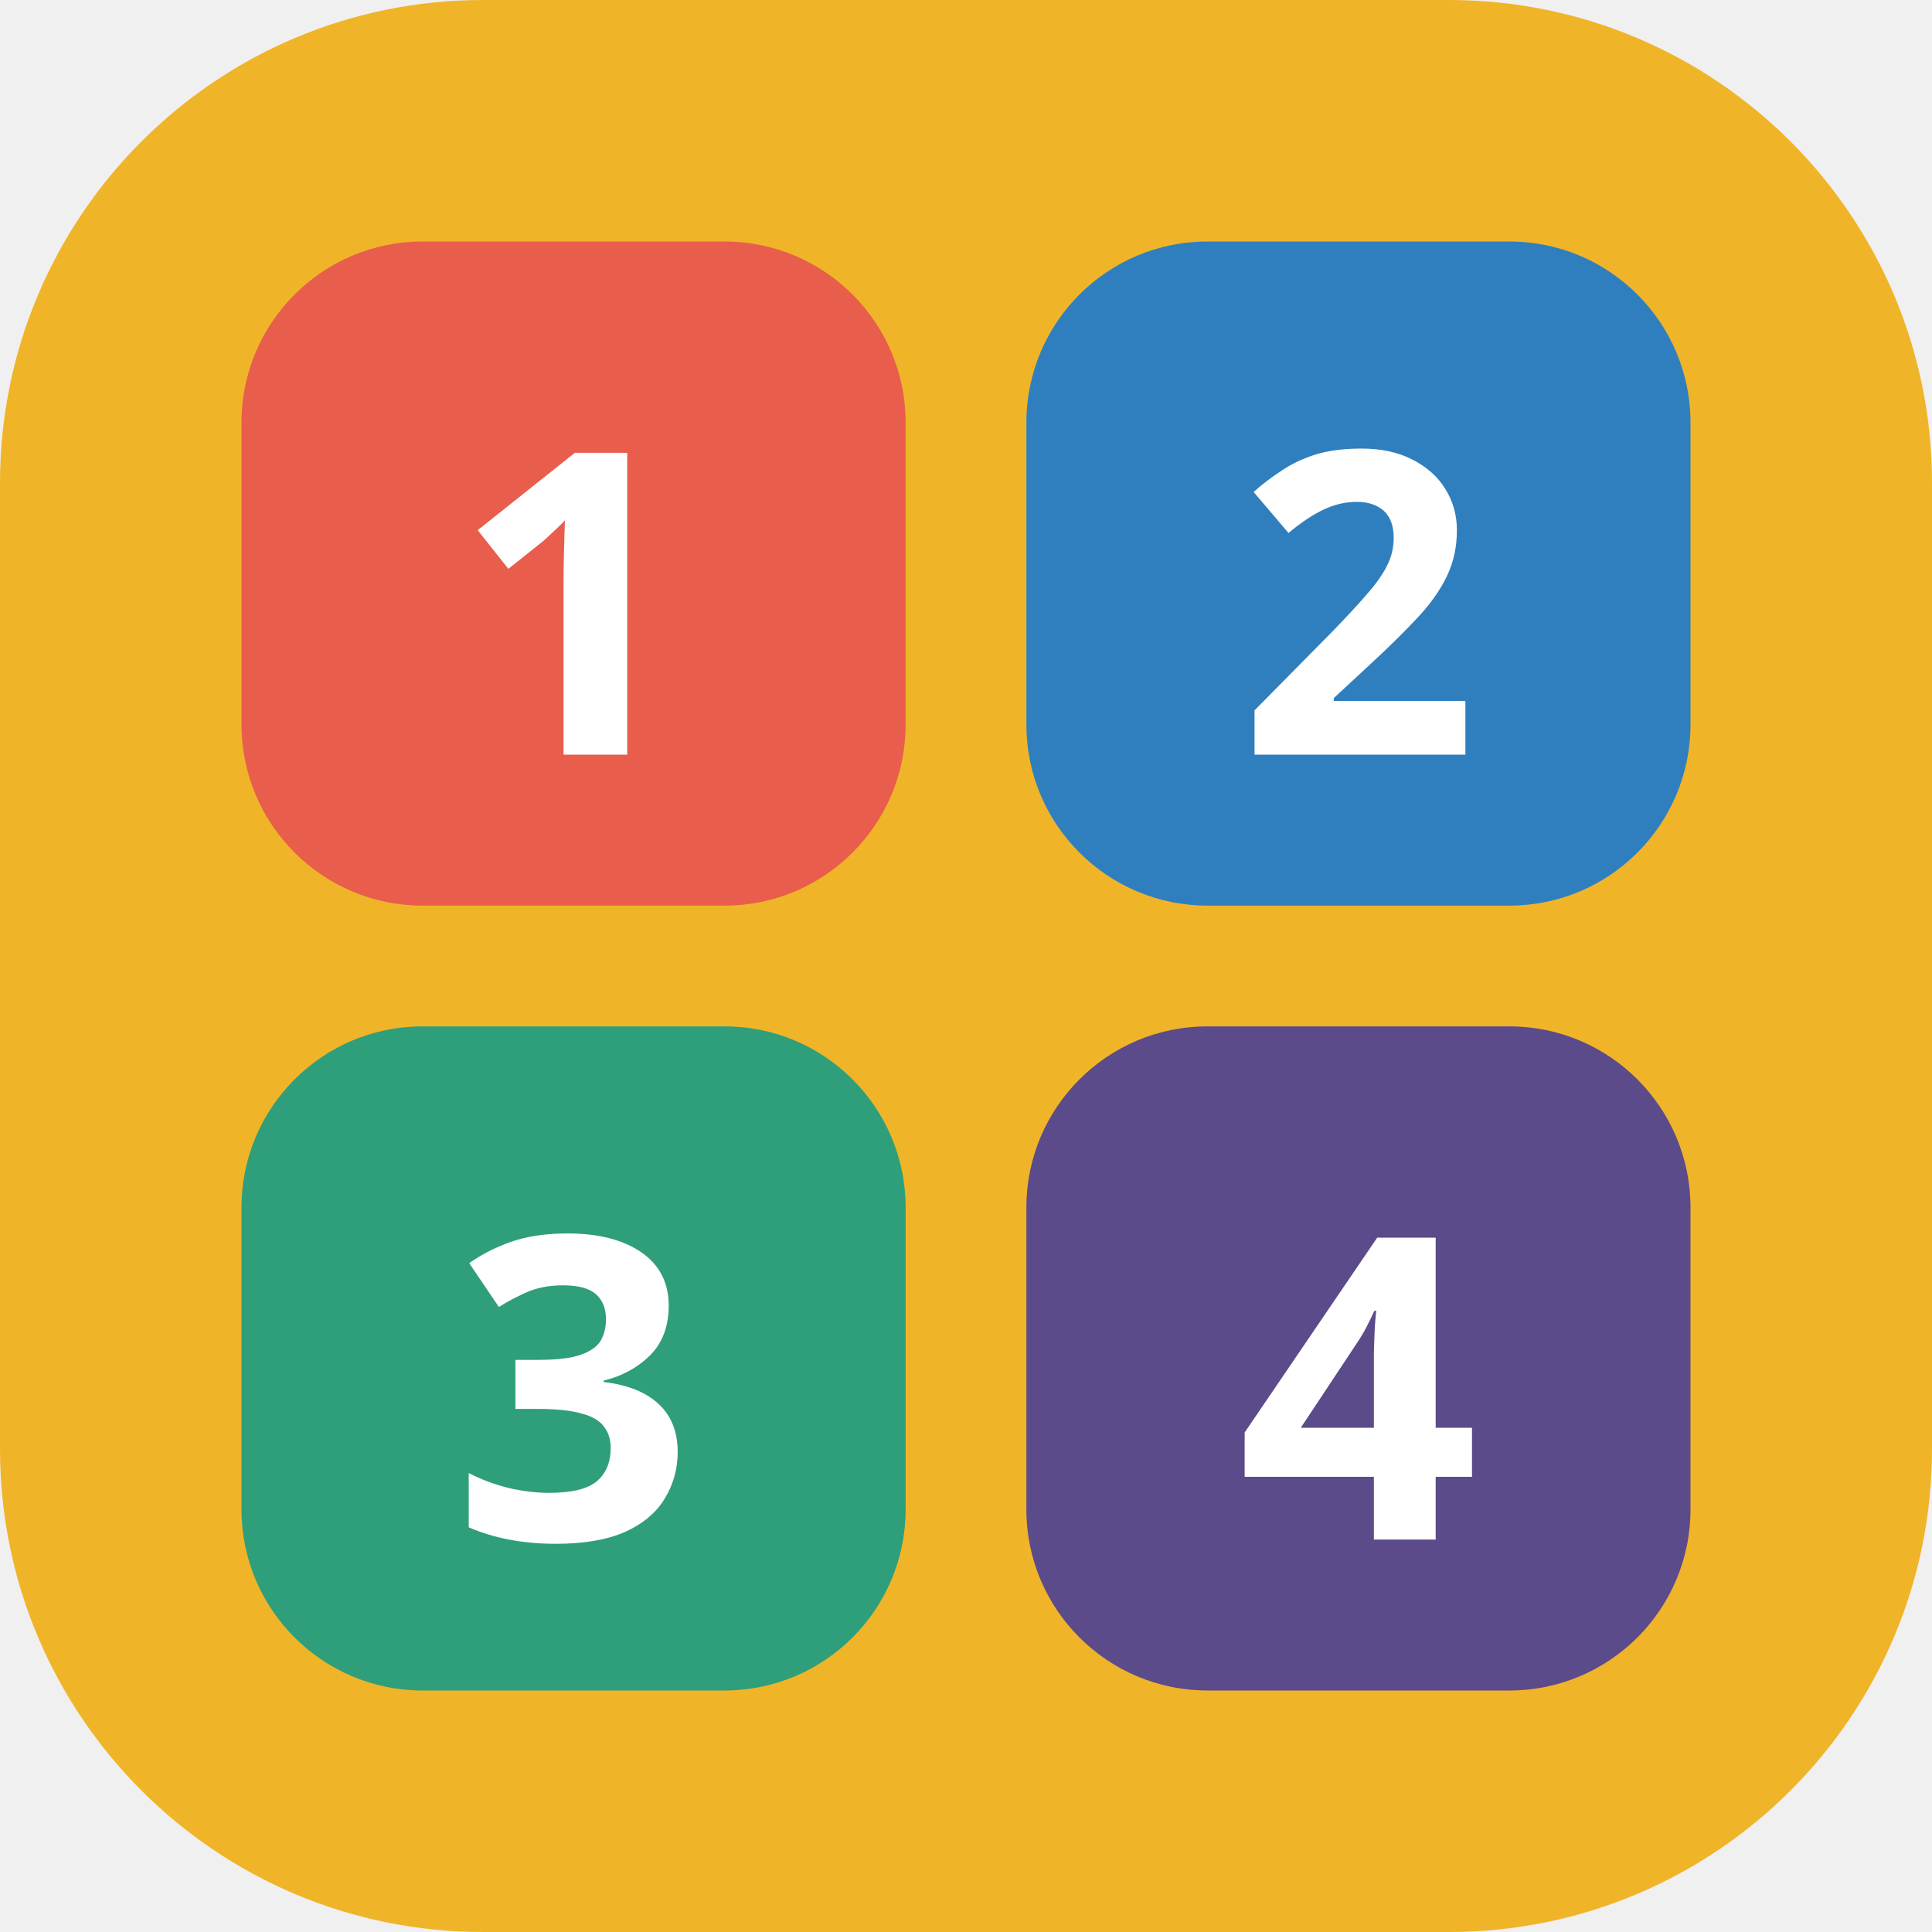
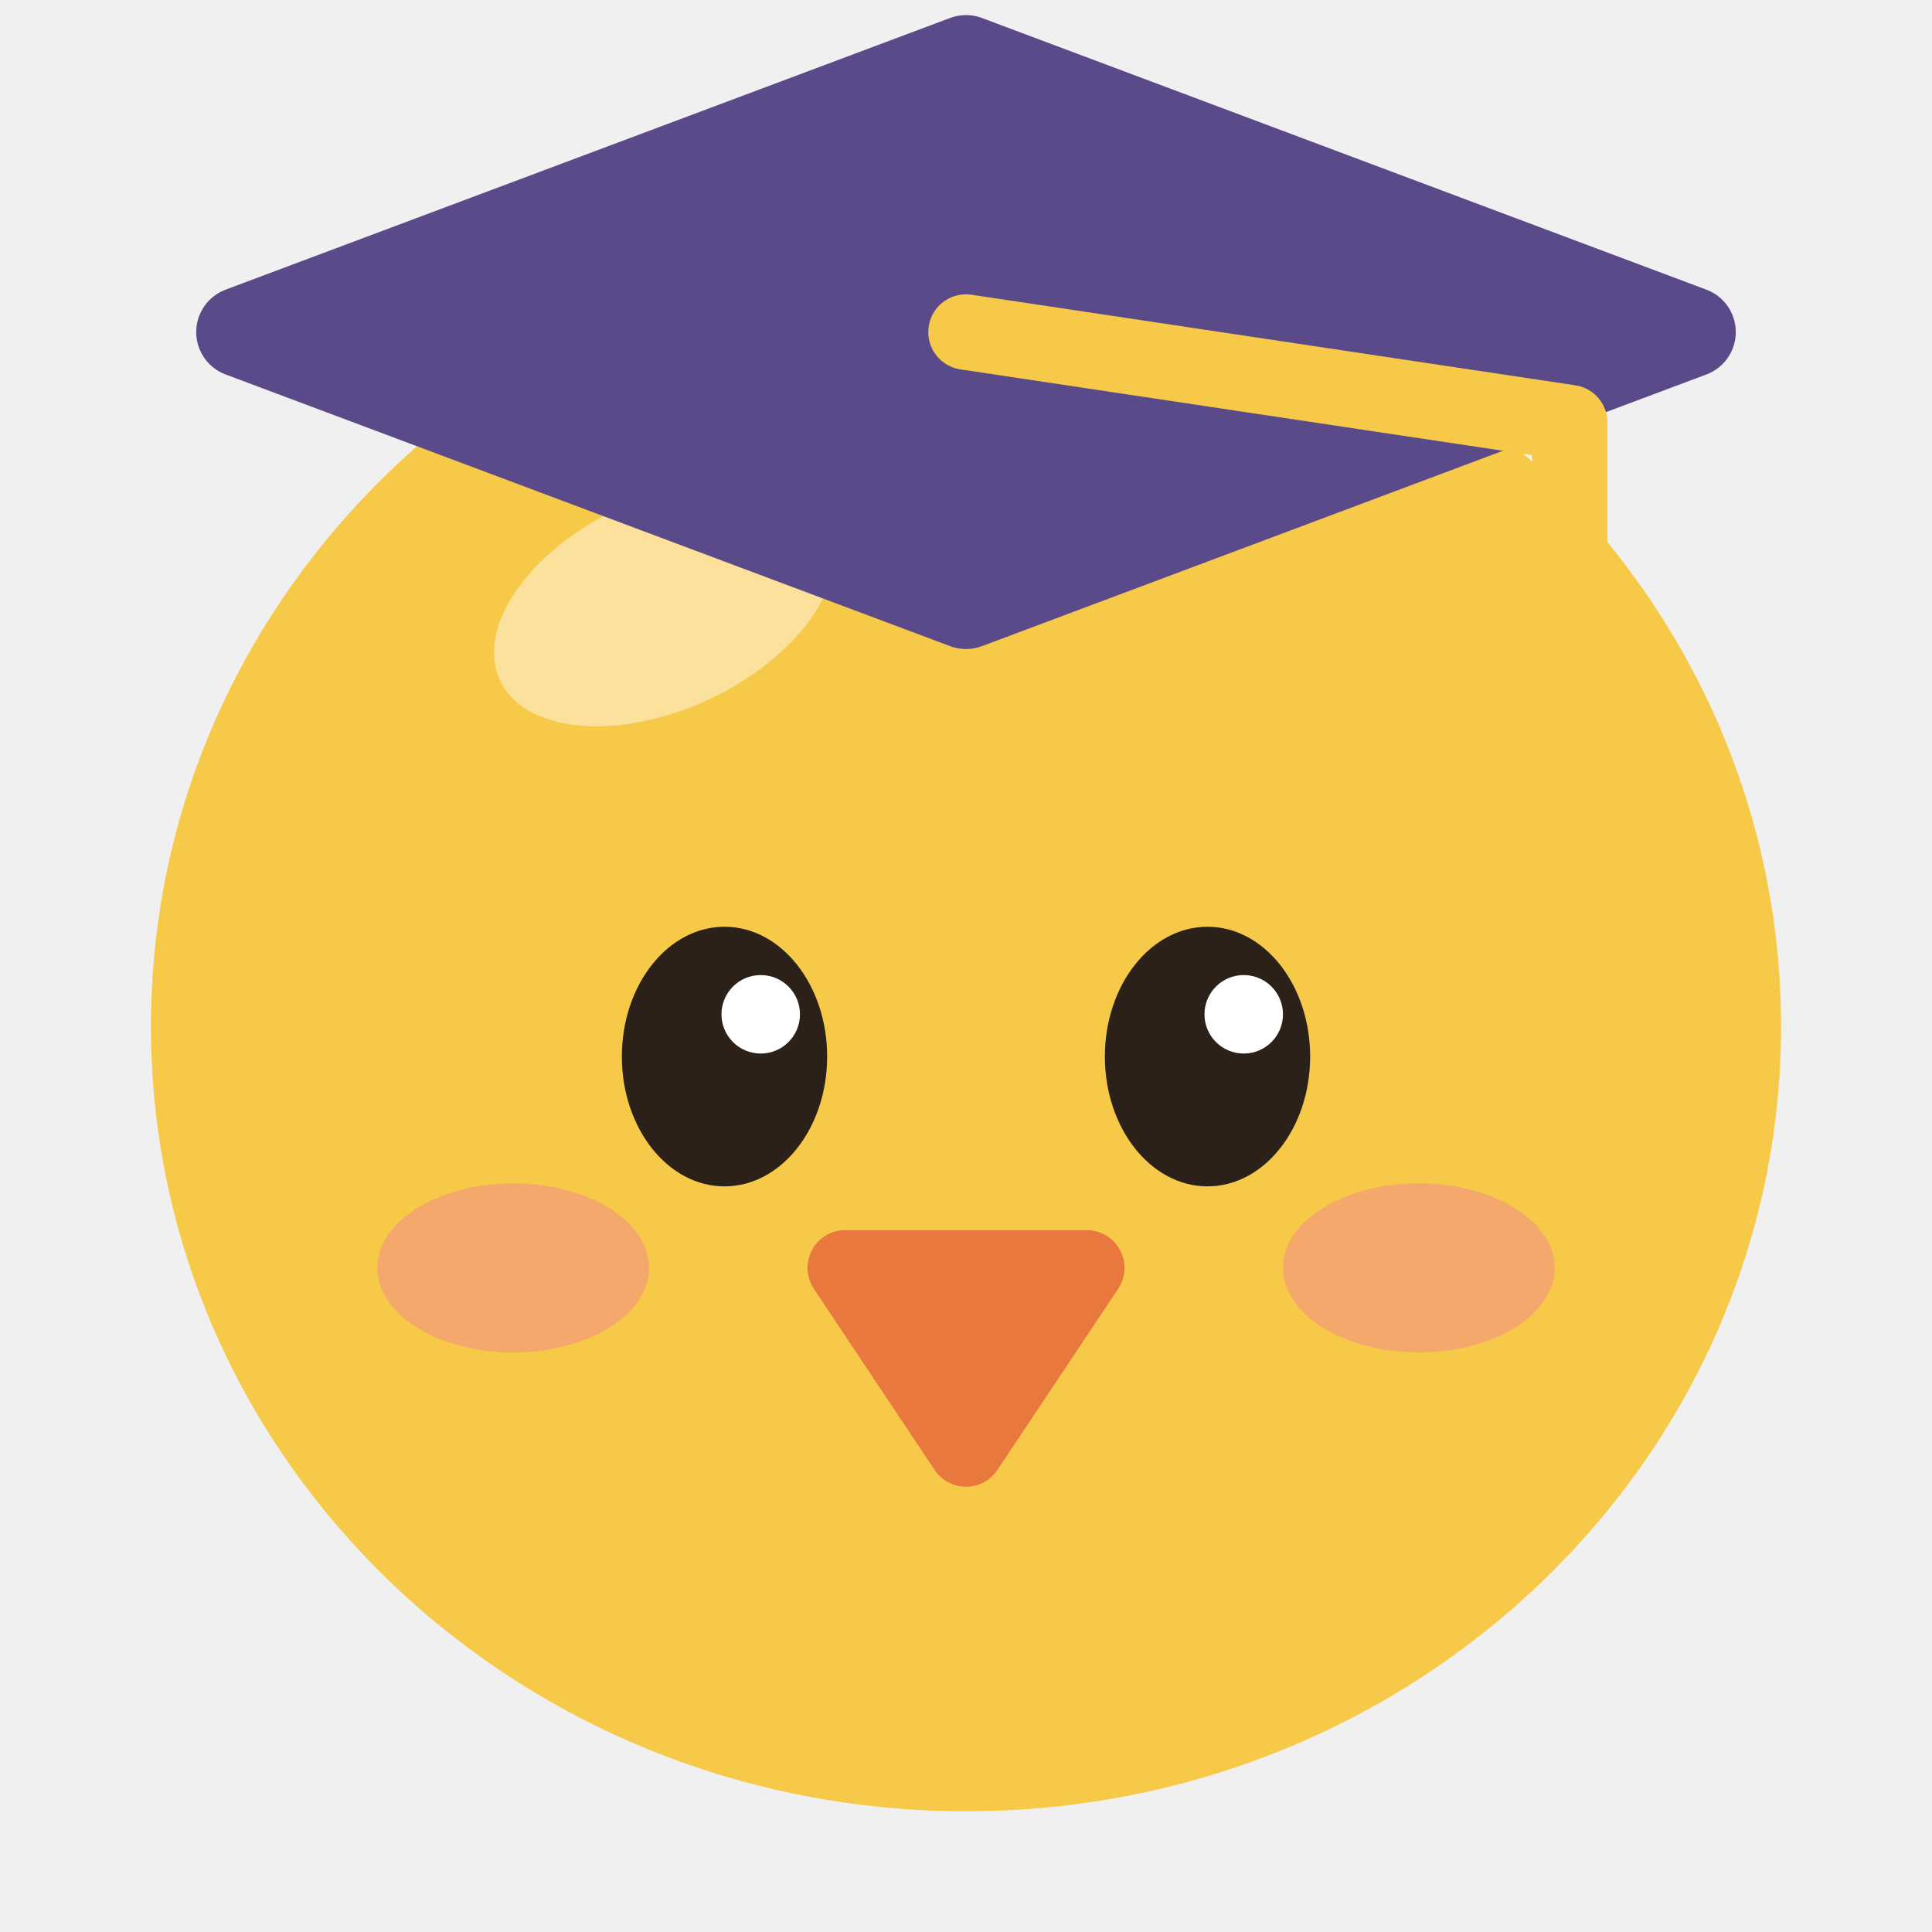
- <svg xmlns="http://www.w3.org/2000/svg" viewBox="0 0 64 64">
-   <rect width="64" height="64" rx="16" fill="#F0B429" />
-   <rect x="8" y="8" width="22" height="22" rx="6" fill="#E85D4C" />
-   <rect x="34" y="8" width="22" height="22" rx="6" fill="#2F7FBF" />
-   <rect x="8" y="34" width="22" height="22" rx="6" fill="#2F9E7A" />
-   <rect x="34" y="34" width="22" height="22" rx="6" fill="#5B4B8A" />
-   <text x="19" y="25" text-anchor="middle" font-size="14" font-weight="700" fill="white" font-family="sans-serif">1</text>
-   <text x="45" y="25" text-anchor="middle" font-size="14" font-weight="700" fill="white" font-family="sans-serif">2</text>
-   <text x="19" y="51" text-anchor="middle" font-size="14" font-weight="700" fill="white" font-family="sans-serif">3</text>
-   <text x="45" y="51" text-anchor="middle" font-size="14" font-weight="700" fill="white" font-family="sans-serif">4</text>
+ <svg xmlns="http://www.w3.org/2000/svg" viewBox="0 0 64 64" width="64" height="64" role="img" aria-label="Gmae Box">
+   <ellipse cx="32" cy="34" rx="27" ry="26" fill="#F7C948" />
+   <ellipse cx="22" cy="20" rx="6" ry="3.5" fill="#FFFFFF" opacity="0.45" transform="rotate(-25 22 20)" />
+   <ellipse cx="17" cy="42" rx="4.5" ry="2.8" fill="#F29A7A" opacity="0.7" />
+   <ellipse cx="47" cy="42" rx="4.5" ry="2.8" fill="#F29A7A" opacity="0.7" />
+   <ellipse cx="24" cy="35" rx="3.4" ry="4.3" fill="#2B2118" />
+   <circle cx="25.2" cy="33.6" r="1.3" fill="#FFFFFF" />
+   <ellipse cx="40" cy="35" rx="3.4" ry="4.3" fill="#2B2118" />
+   <circle cx="41.2" cy="33.6" r="1.3" fill="#FFFFFF" />
+   <path d="M28 42 L36 42 L32 48 Z" fill="#E8783E" stroke="#E8783E" stroke-width="2.5" stroke-linejoin="round" />
+   <path d="M32 2 L56 11 L32 20 L8 11 Z" fill="#5A4A8A" stroke="#5A4A8A" stroke-width="3" stroke-linejoin="round" />
+   <path d="M32 11 L52 14 V24" stroke="#F7C948" stroke-width="2.5" fill="none" stroke-linecap="round" stroke-linejoin="round" />
+   <circle cx="52" cy="26" r="3" fill="#F7C948" />
</svg>
